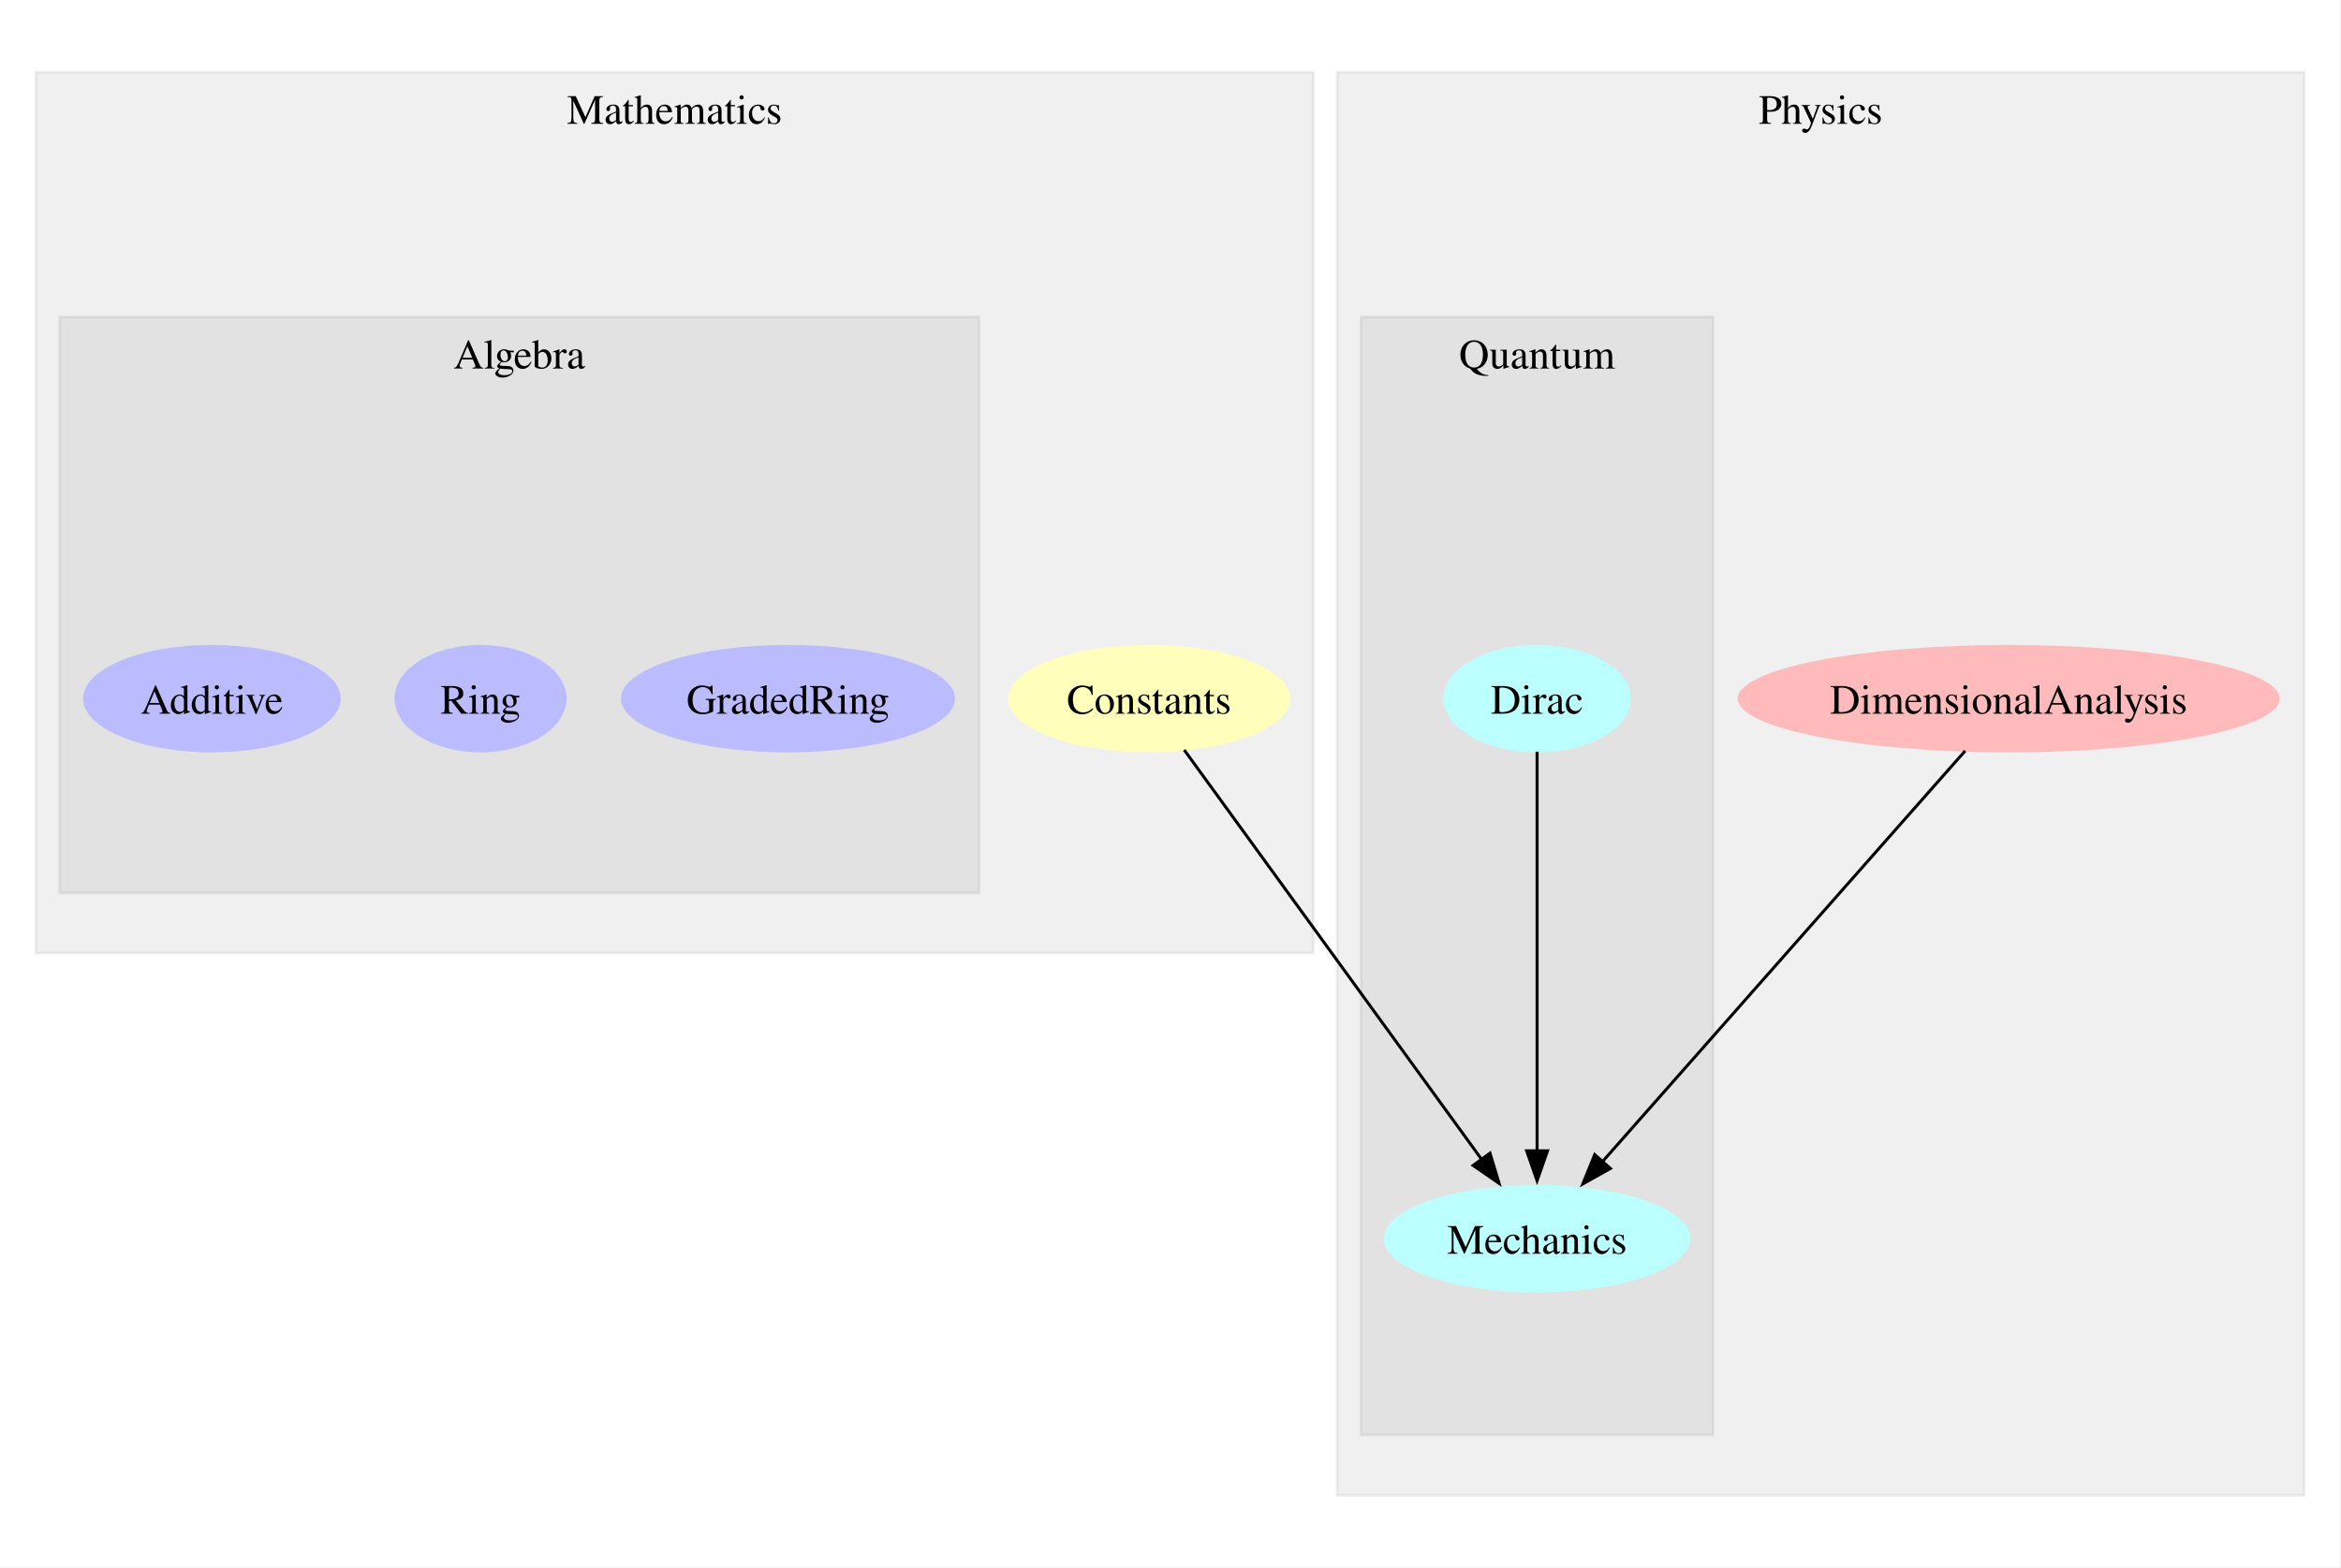
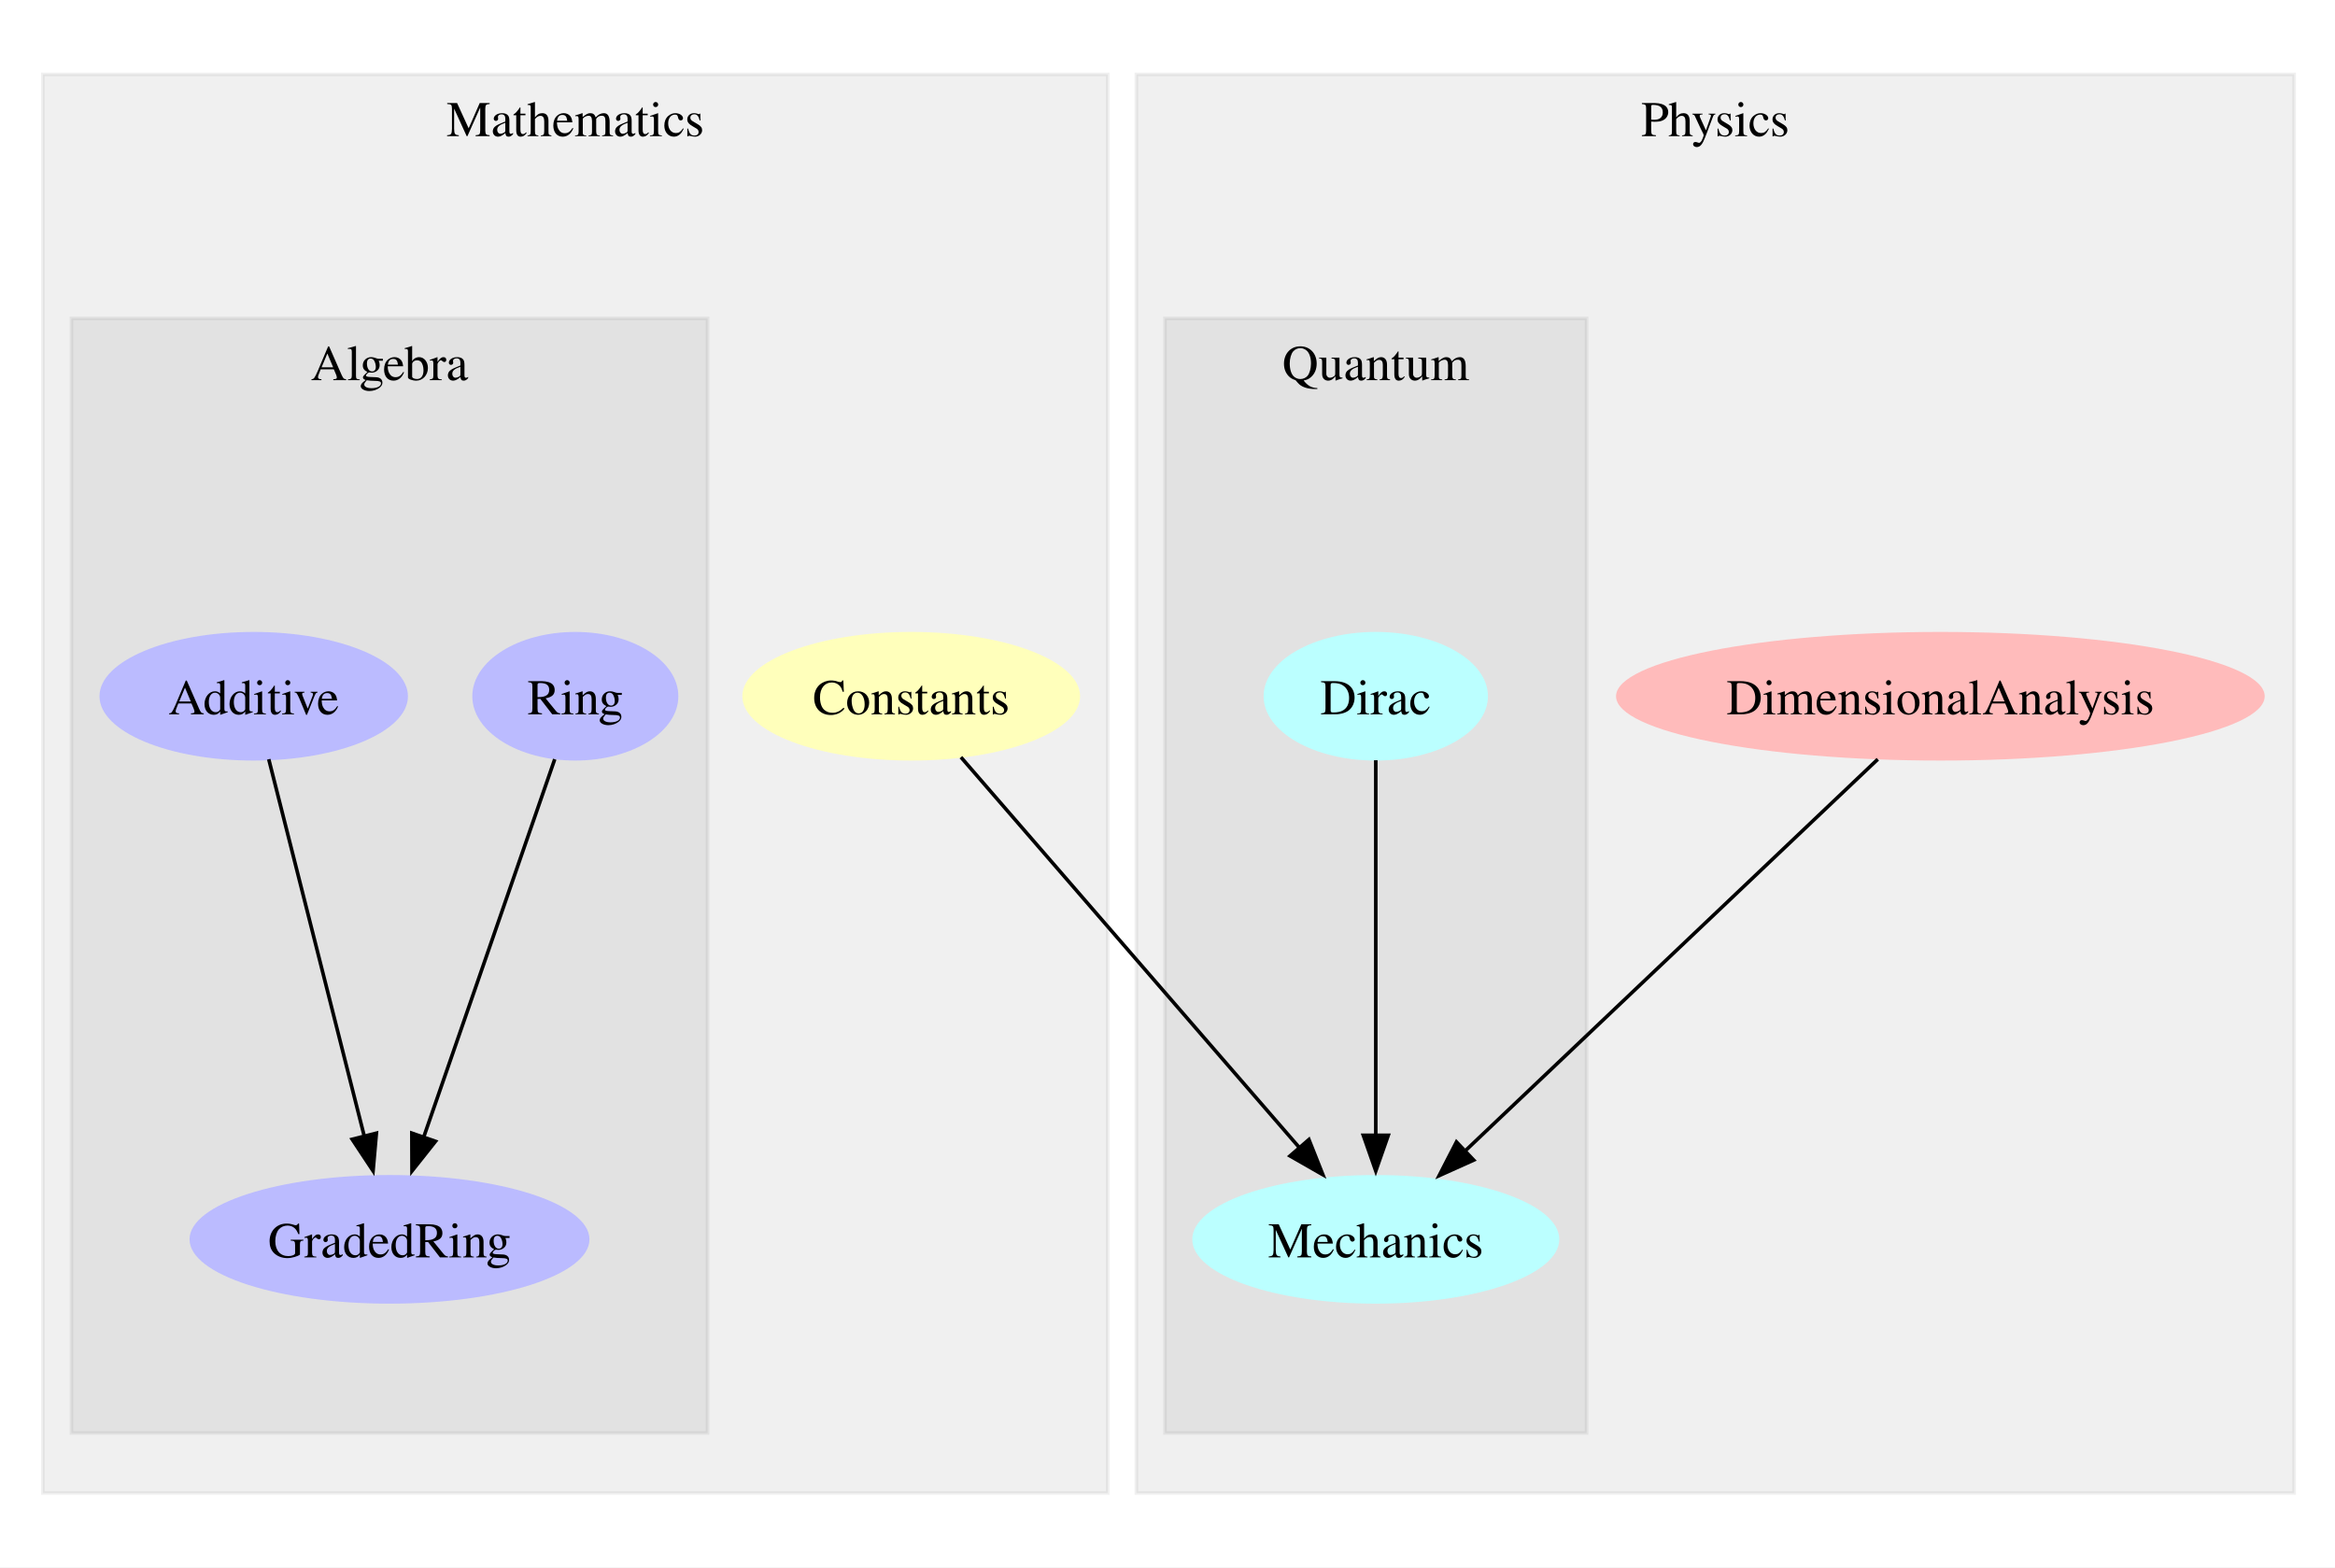
- <svg xmlns="http://www.w3.org/2000/svg" width="430pt" height="288pt" viewBox="0.00 0.00 430.00 288.00">
-   <g id="graph0" class="graph" transform="scale(0.548223 0.548223) rotate(0) translate(4 521.33)">
-     <polygon fill="white" stroke="none" points="-4,4 -4,-521.33 780,-521.33 780,4 -4,4" />
+ <svg xmlns="http://www.w3.org/2000/svg" width="429pt" height="288pt" viewBox="0.00 0.00 429.00 288.00">
+   <g id="graph0" class="graph" transform="scale(0.656535 0.656535) rotate(0) translate(4 434.67)">
+     <polygon fill="white" stroke="none" points="-4,4 -4,-434.67 650,-434.67 650,4 -4,4" />
    <g id="clust1" class="cluster">
-       <polygon fill="#000000" fill-opacity="0.059" stroke="#000000" stroke-opacity="0.059" points="8,-201.89 8,-497.14 436,-497.14 436,-201.89 8,-201.89" />
-       <text xml:space="preserve" text-anchor="middle" x="222" y="-479.84" font-family="Times,serif" font-size="14.00">Mathematics</text>
+       <polygon fill="#000000" fill-opacity="0.059" stroke="#000000" stroke-opacity="0.059" points="8,-16.81 8,-413.86 306,-413.86 306,-16.81 8,-16.81" />
+       <text xml:space="preserve" text-anchor="middle" x="157" y="-396.56" font-family="Times,serif" font-size="14.00">Mathematics</text>
    </g>
    <g id="clust2" class="cluster">
-       <polygon fill="#000000" fill-opacity="0.059" stroke="#000000" stroke-opacity="0.059" points="16,-222.07 16,-415.13 324,-415.13 324,-222.07 16,-222.07" />
-       <text xml:space="preserve" text-anchor="middle" x="170" y="-397.83" font-family="Times,serif" font-size="14.00">Algebra</text>
+       <polygon fill="#000000" fill-opacity="0.059" stroke="#000000" stroke-opacity="0.059" points="16,-33.61 16,-345.58 194,-345.58 194,-33.61 16,-33.61" />
+       <text xml:space="preserve" text-anchor="middle" x="105" y="-328.28" font-family="Times,serif" font-size="14.00">Algebra</text>
    </g>
    <g id="clust3" class="cluster">
-       <polygon fill="#000000" fill-opacity="0.059" stroke="#000000" stroke-opacity="0.059" points="444,-20.19 444,-497.14 768,-497.14 768,-20.19 444,-20.19" />
-       <text xml:space="preserve" text-anchor="middle" x="606" y="-479.84" font-family="Times,serif" font-size="14.00">Physics</text>
+       <polygon fill="#000000" fill-opacity="0.059" stroke="#000000" stroke-opacity="0.059" points="314,-16.81 314,-413.86 638,-413.86 638,-16.81 314,-16.81" />
+       <text xml:space="preserve" text-anchor="middle" x="476" y="-396.56" font-family="Times,serif" font-size="14.00">Physics</text>
    </g>
    <g id="clust4" class="cluster">
-       <polygon fill="#000000" fill-opacity="0.059" stroke="#000000" stroke-opacity="0.059" points="452,-40.38 452,-415.13 570,-415.13 570,-40.38 452,-40.38" />
-       <text xml:space="preserve" text-anchor="middle" x="511" y="-397.83" font-family="Times,serif" font-size="14.00">Quantum</text>
+       <polygon fill="#000000" fill-opacity="0.059" stroke="#000000" stroke-opacity="0.059" points="322,-33.61 322,-345.58 440,-345.58 440,-33.61 322,-33.61" />
+       <text xml:space="preserve" text-anchor="middle" x="381" y="-328.28" font-family="Times,serif" font-size="14.00">Quantum</text>
    </g>
    <g id="node1" class="node">
-       <ellipse fill="#ffffbb" stroke="black" stroke-width="0" cx="381" cy="-287.19" rx="47.26" ry="18" />
-       <text xml:space="preserve" text-anchor="middle" x="381" y="-282.14" font-family="Times,serif" font-size="14.00">Constants</text>
+       <ellipse fill="#ffffbb" stroke="black" stroke-width="0" cx="251" cy="-239.81" rx="47.26" ry="18" />
+       <text xml:space="preserve" text-anchor="middle" x="251" y="-234.76" font-family="Times,serif" font-size="14.00">Constants</text>
    </g>
    <g id="node7" class="node">
-       <ellipse fill="#bbffff" stroke="black" stroke-width="0" cx="511" cy="-106.19" rx="51.35" ry="18" />
-       <text xml:space="preserve" text-anchor="middle" x="511" y="-101.14" font-family="Times,serif" font-size="14.00">Mechanics</text>
+       <ellipse fill="#bbffff" stroke="black" stroke-width="0" cx="381" cy="-87.81" rx="51.35" ry="18" />
+       <text xml:space="preserve" text-anchor="middle" x="381" y="-82.76" font-family="Times,serif" font-size="14.00">Mechanics</text>
+     </g>
+     <g id="edge3" class="edge">
+       <path fill="none" stroke="black" d="M264.91,-222.75C287.69,-196.48 333.06,-144.12 359.84,-113.22" />
+       <polygon fill="black" stroke="black" points="362.29,-115.74 366.2,-105.89 357,-111.15 362.29,-115.74" />
+     </g>
+     <g id="node2" class="node">
+       <ellipse fill="#bbbbff" stroke="black" stroke-width="0" cx="67" cy="-239.81" rx="43.16" ry="18" />
+       <text xml:space="preserve" text-anchor="middle" x="67" y="-234.76" font-family="Times,serif" font-size="14.00">Additive</text>
+     </g>
+     <g id="node4" class="node">
+       <ellipse fill="#bbbbff" stroke="black" stroke-width="0" cx="105" cy="-87.81" rx="55.96" ry="18" />
+       <text xml:space="preserve" text-anchor="middle" x="105" y="-82.76" font-family="Times,serif" font-size="14.00">GradedRing</text>
    </g>
    <g id="edge1" class="edge">
-       <path fill="none" stroke="black" d="M392.77,-269.99C415.43,-238.78 465.29,-170.13 492.46,-132.71" />
-       <polygon fill="black" stroke="black" points="495.23,-134.85 498.28,-124.71 489.57,-130.74 495.23,-134.85" />
-     </g>
-     <g id="node2" class="node">
-       <ellipse fill="#bbbbff" stroke="black" stroke-width="0" cx="67" cy="-287.19" rx="43.16" ry="18" />
-       <text xml:space="preserve" text-anchor="middle" x="67" y="-282.14" font-family="Times,serif" font-size="14.00">Additive</text>
+       <path fill="none" stroke="black" d="M71.21,-222.18C77.69,-196.61 90.17,-147.36 98.01,-116.39" />
+       <polygon fill="black" stroke="black" points="101.33,-117.53 100.4,-106.97 94.55,-115.81 101.33,-117.53" />
    </g>
    <g id="node3" class="node">
-       <ellipse fill="#bbbbff" stroke="black" stroke-width="0" cx="157" cy="-287.19" rx="28.83" ry="18" />
-       <text xml:space="preserve" text-anchor="middle" x="157" y="-282.14" font-family="Times,serif" font-size="14.00">Ring</text>
+       <ellipse fill="#bbbbff" stroke="black" stroke-width="0" cx="157" cy="-239.81" rx="28.83" ry="18" />
+       <text xml:space="preserve" text-anchor="middle" x="157" y="-234.76" font-family="Times,serif" font-size="14.00">Ring</text>
    </g>
-     <g id="node4" class="node">
-       <ellipse fill="#bbbbff" stroke="black" stroke-width="0" cx="260" cy="-287.19" rx="55.96" ry="18" />
-       <text xml:space="preserve" text-anchor="middle" x="260" y="-282.14" font-family="Times,serif" font-size="14.00">GradedRing</text>
+     <g id="edge2" class="edge">
+       <path fill="none" stroke="black" d="M151.24,-222.18C142.33,-196.5 125.15,-146.93 114.42,-115.99" />
+       <polygon fill="black" stroke="black" points="117.87,-115.24 111.29,-106.94 111.25,-117.53 117.87,-115.24" />
    </g>
    <g id="node5" class="node">
-       <ellipse fill="#ffbbbb" stroke="black" stroke-width="0" cx="669" cy="-287.19" rx="90.76" ry="18" />
-       <text xml:space="preserve" text-anchor="middle" x="669" y="-282.14" font-family="Times,serif" font-size="14.00">DimensionalAnalysis</text>
+       <ellipse fill="#ffbbbb" stroke="black" stroke-width="0" cx="539" cy="-239.81" rx="90.76" ry="18" />
+       <text xml:space="preserve" text-anchor="middle" x="539" y="-234.76" font-family="Times,serif" font-size="14.00">DimensionalAnalysis</text>
    </g>
-     <g id="edge2" class="edge">
-       <path fill="none" stroke="black" d="M654.42,-269.67C626.48,-238.02 565.29,-168.7 532.6,-131.66" />
-       <polygon fill="black" stroke="black" points="535.56,-129.72 526.32,-124.54 530.31,-134.36 535.56,-129.72" />
+     <g id="edge4" class="edge">
+       <path fill="none" stroke="black" d="M521.49,-222.18C493.31,-195.43 437.83,-142.76 405.66,-112.22" />
+       <polygon fill="black" stroke="black" points="408.4,-109.99 398.73,-105.64 403.58,-115.07 408.4,-109.99" />
    </g>
    <g id="node6" class="node">
-       <ellipse fill="#bbffff" stroke="black" stroke-width="0" cx="511" cy="-287.19" rx="31.39" ry="18" />
-       <text xml:space="preserve" text-anchor="middle" x="511" y="-282.14" font-family="Times,serif" font-size="14.00">Dirac</text>
+       <ellipse fill="#bbffff" stroke="black" stroke-width="0" cx="381" cy="-239.81" rx="31.39" ry="18" />
+       <text xml:space="preserve" text-anchor="middle" x="381" y="-234.76" font-family="Times,serif" font-size="14.00">Dirac</text>
    </g>
-     <g id="edge3" class="edge">
-       <path fill="none" stroke="black" d="M511,-269.35C511,-238.56 511,-172.92 511,-135.27" />
-       <polygon fill="black" stroke="black" points="514.5,-135.63 511,-125.63 507.5,-135.63 514.5,-135.63" />
+     <g id="edge5" class="edge">
+       <path fill="none" stroke="black" d="M381,-221.89C381,-196.32 381,-147.55 381,-116.68" />
+       <polygon fill="black" stroke="black" points="384.5,-116.94 381,-106.94 377.5,-116.94 384.5,-116.94" />
    </g>
  </g>
</svg>
